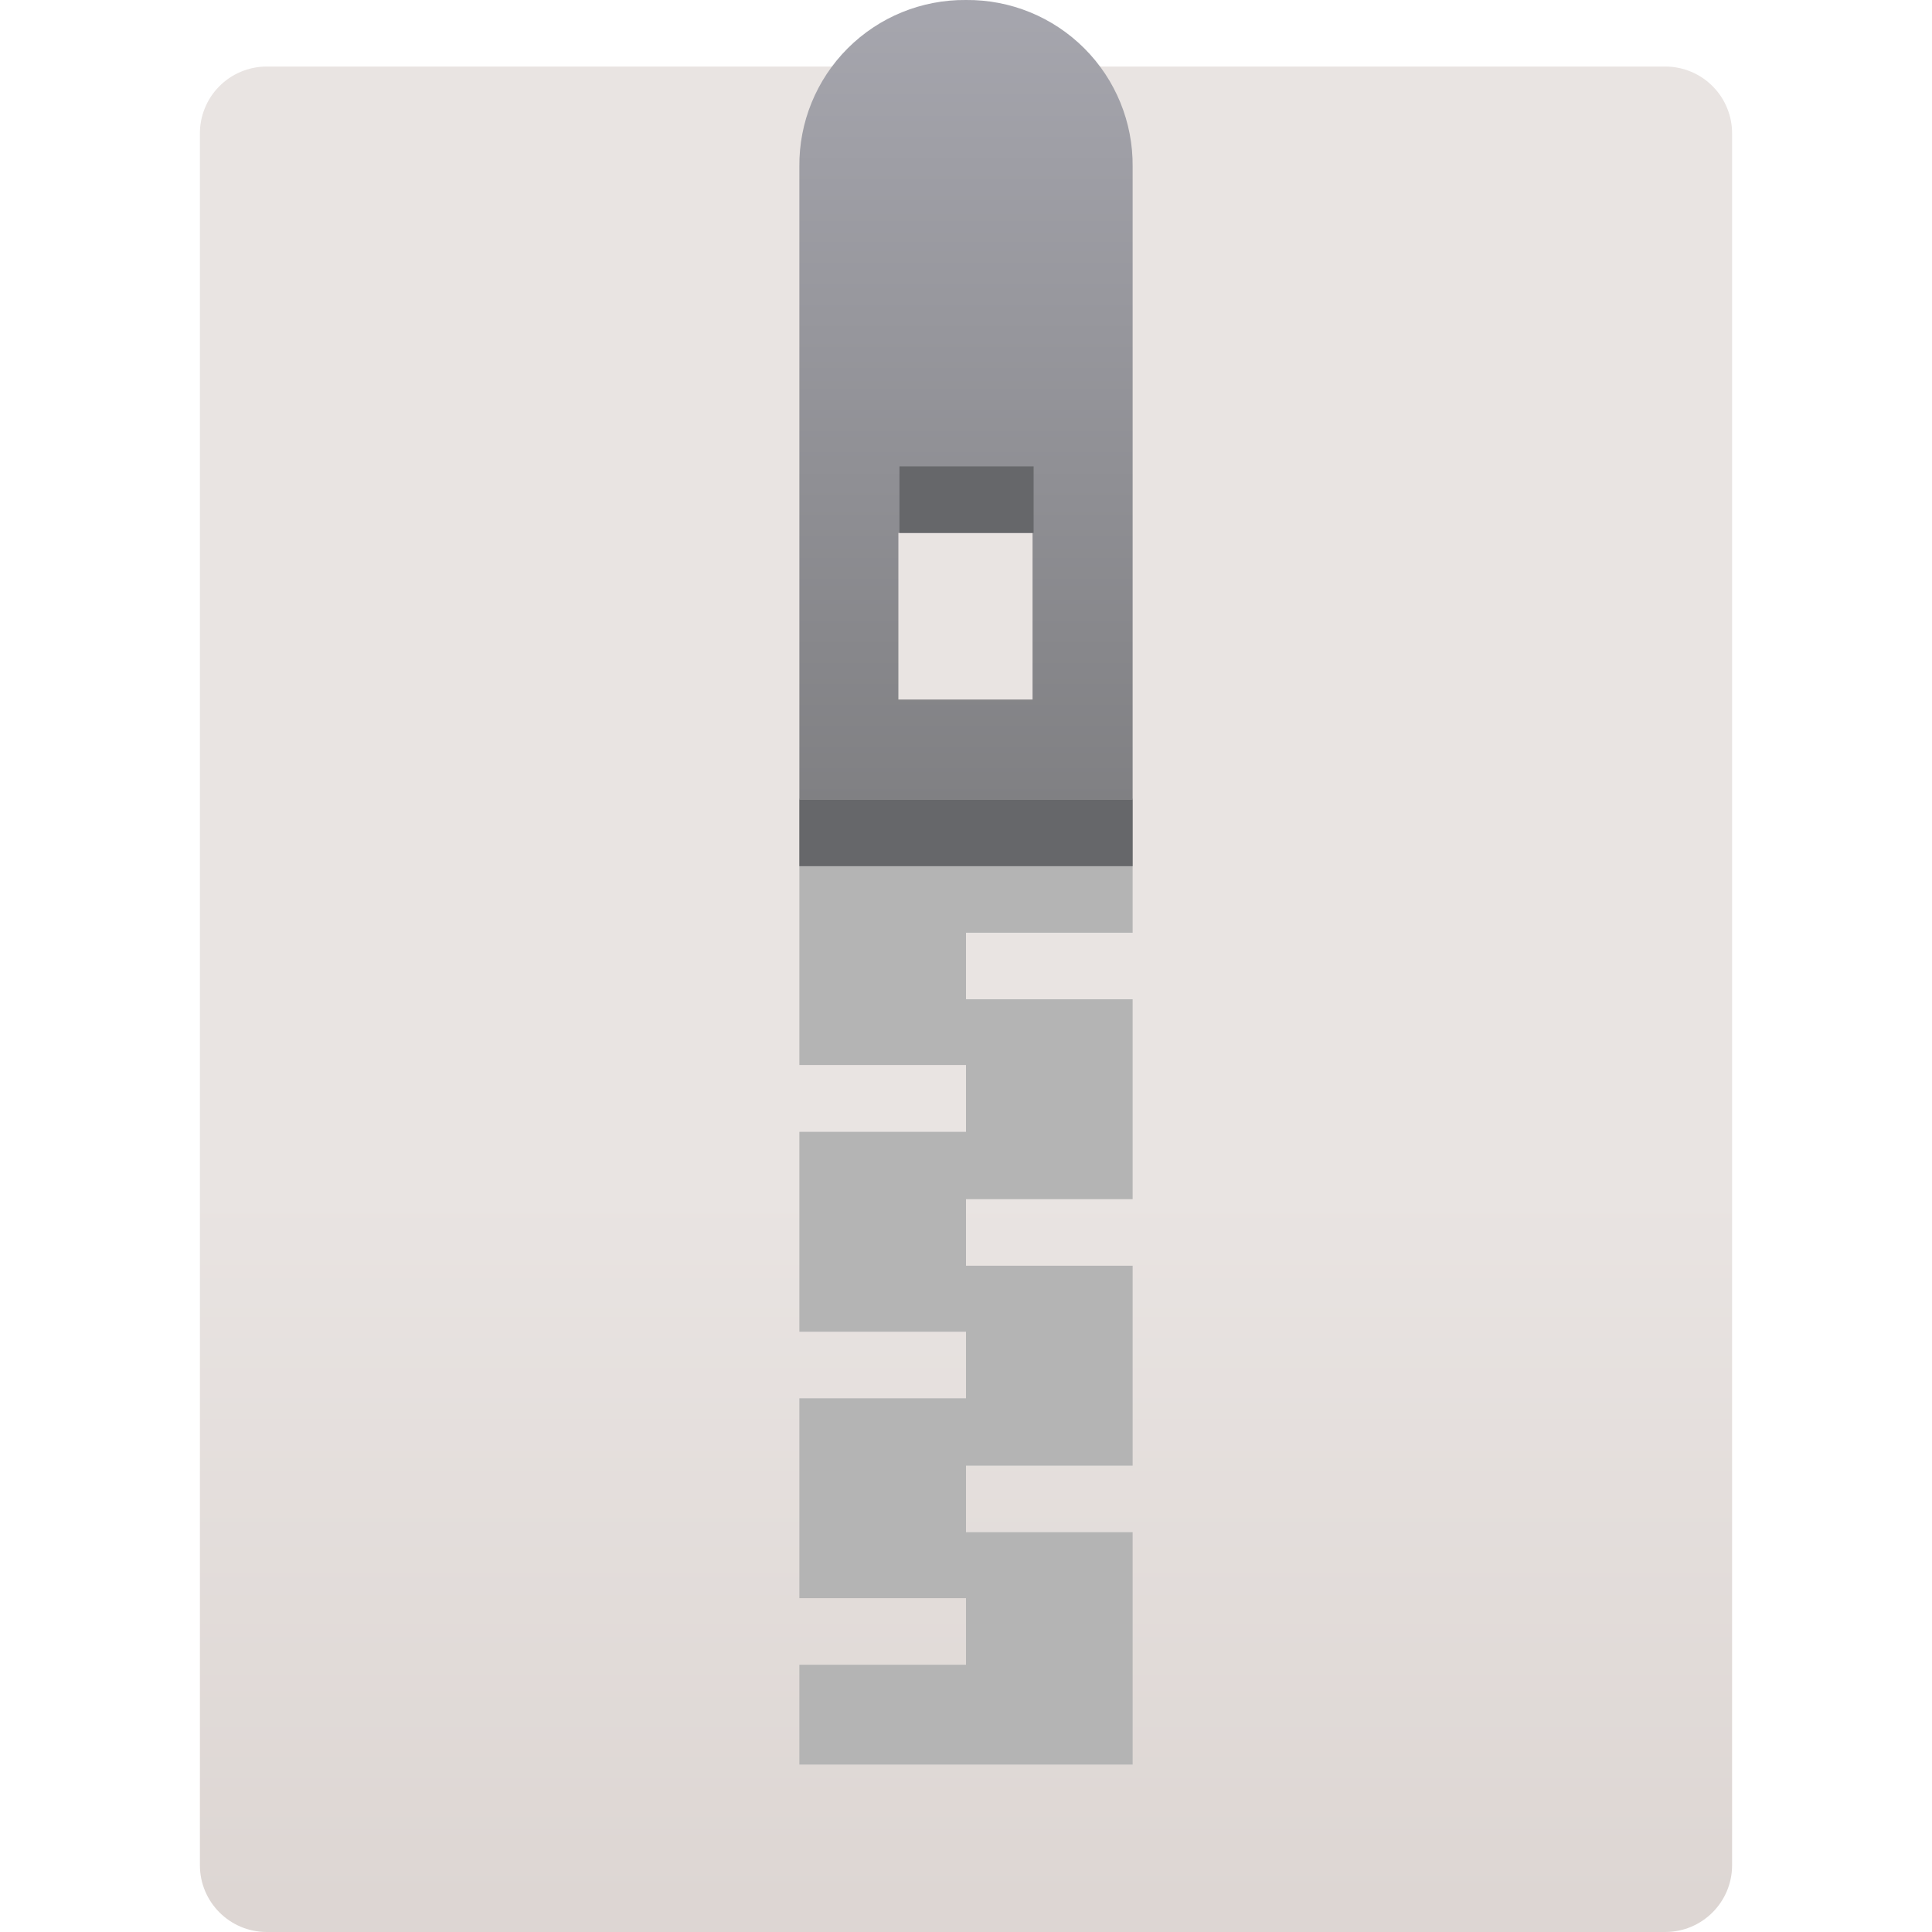
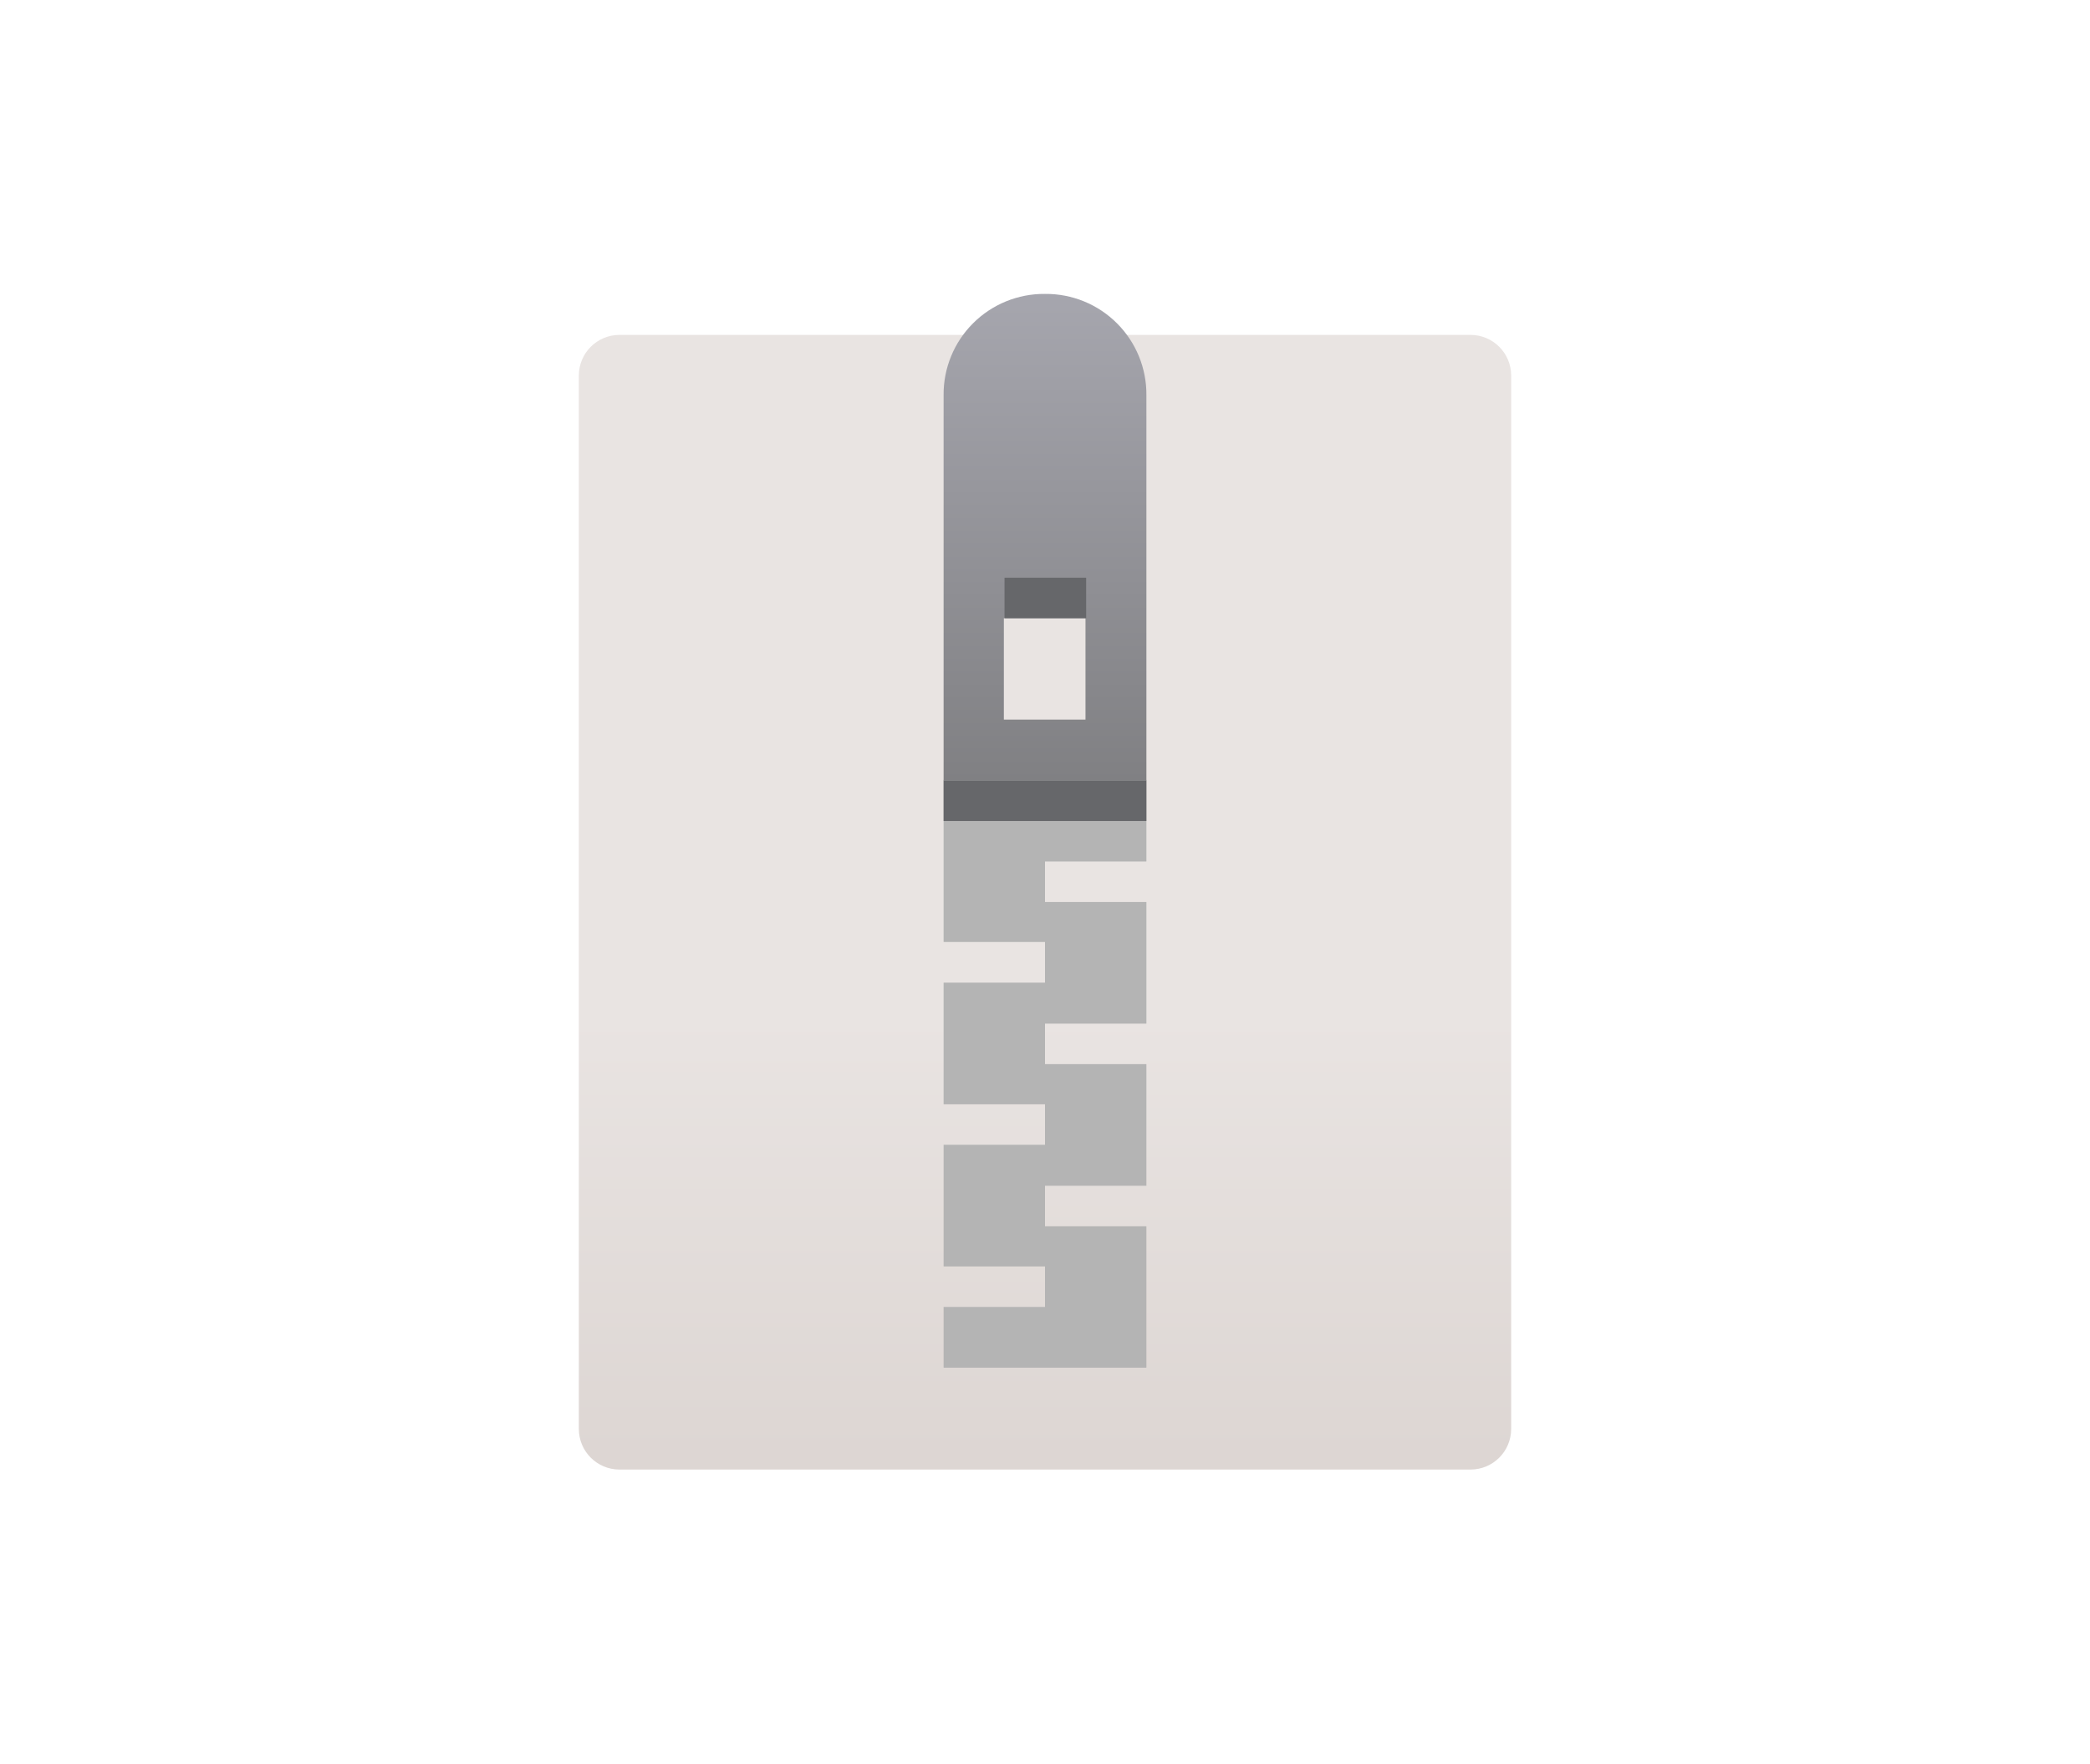
- <svg xmlns="http://www.w3.org/2000/svg" id="Ebene_1" data-name="Ebene 1" viewBox="0 0 72 72">
+ <svg xmlns="http://www.w3.org/2000/svg" id="Ebene_1" data-name="Ebene 1" viewBox="0 0 128 108">
  <defs>
    <style>.cls-1{fill:url(#Unbenannter_Verlauf_29);}.cls-2{fill:#b4b4b4;}.cls-3{fill:#66676a;}.cls-4{fill:url(#Unbenannter_Verlauf_30);}</style>
-     <linearGradient id="Unbenannter_Verlauf_29" x1="-187.89" y1="-1112.63" x2="-187.89" y2="-1044.04" gradientTransform="matrix(1, 0, 0, -1, 223.89, -1041.6)" gradientUnits="userSpaceOnUse">
+     <linearGradient id="Unbenannter_Verlauf_29" x1="-159.89" y1="-201.57" x2="-159.89" y2="-132.98" gradientTransform="matrix(1, 0, 0, -1, 223.89, -112.54)" gradientUnits="userSpaceOnUse">
      <stop offset="0" stop-color="#ddd6d3" />
      <stop offset="0.39" stop-color="#e9e4e2" />
      <stop offset="1" stop-color="#e9e4e2" />
    </linearGradient>
-     <linearGradient id="Unbenannter_Verlauf_30" x1="-162.95" y1="-192.75" x2="-162.95" y2="-222.55" gradientTransform="translate(198.95 222.55)" gradientUnits="userSpaceOnUse">
+     <linearGradient id="Unbenannter_Verlauf_30" x1="-134.95" y1="-174.75" x2="-134.95" y2="-204.55" gradientTransform="translate(198.95 222.55)" gradientUnits="userSpaceOnUse">
      <stop offset="0" stop-color="#808083" />
      <stop offset="1" stop-color="#a6a6ae" />
    </linearGradient>
  </defs>
-   <path class="cls-1" d="M64.55,69.52A2.49,2.49,0,0,1,62.07,72H9.93a2.49,2.49,0,0,1-2.48-2.48V5A2.49,2.49,0,0,1,9.93,2.48H62.07A2.49,2.49,0,0,1,64.55,5Z" />
-   <path class="cls-2" d="M36,57.1V54.62h6.21V47.17H36V44.69h6.21V37.24H36V34.76h6.21v-5H29.79v9.93H36v2.49H29.79v7.45H36v2.48H29.79v7.45H36v2.48H29.79v3.72H42.21V57.1Z" />
-   <path class="cls-3" d="M29.79,29.79H42.21v2.49H29.79Z" />
-   <path class="cls-4" d="M36,0a6.15,6.15,0,0,0-6.21,6.21V29.79H42.21V6.21A6.15,6.15,0,0,0,36,0Zm2.48,26.07h-5V19.86h5Z" />
-   <path class="cls-3" d="M33.52,17.38h5v2.48h-5Z" />
+   <path class="cls-1" d="M92.55,87.52A2.49,2.49,0,0,1,90.07,90H37.93a2.49,2.49,0,0,1-2.48-2.48V23a2.49,2.49,0,0,1,2.48-2.49H90.07A2.49,2.49,0,0,1,92.55,23Z" />
+   <path class="cls-2" d="M64,75.1V72.62h6.21V65.17H64V62.69h6.21V55.24H64V52.76h6.21v-5H57.79v9.93H64v2.49H57.79v7.45H64v2.48H57.79v7.45H64v2.48H57.79v3.72H70.21V75.1Z" />
+   <path class="cls-3" d="M57.79,47.79H70.21v2.49H57.79Z" />
+   <path class="cls-4" d="M64,18a6.15,6.15,0,0,0-6.21,6.21V47.79H70.21V24.21A6.15,6.15,0,0,0,64,18Zm2.48,26.07h-5V37.86h5Z" />
+   <path class="cls-3" d="M61.52,35.38h5v2.48h-5Z" />
</svg>
